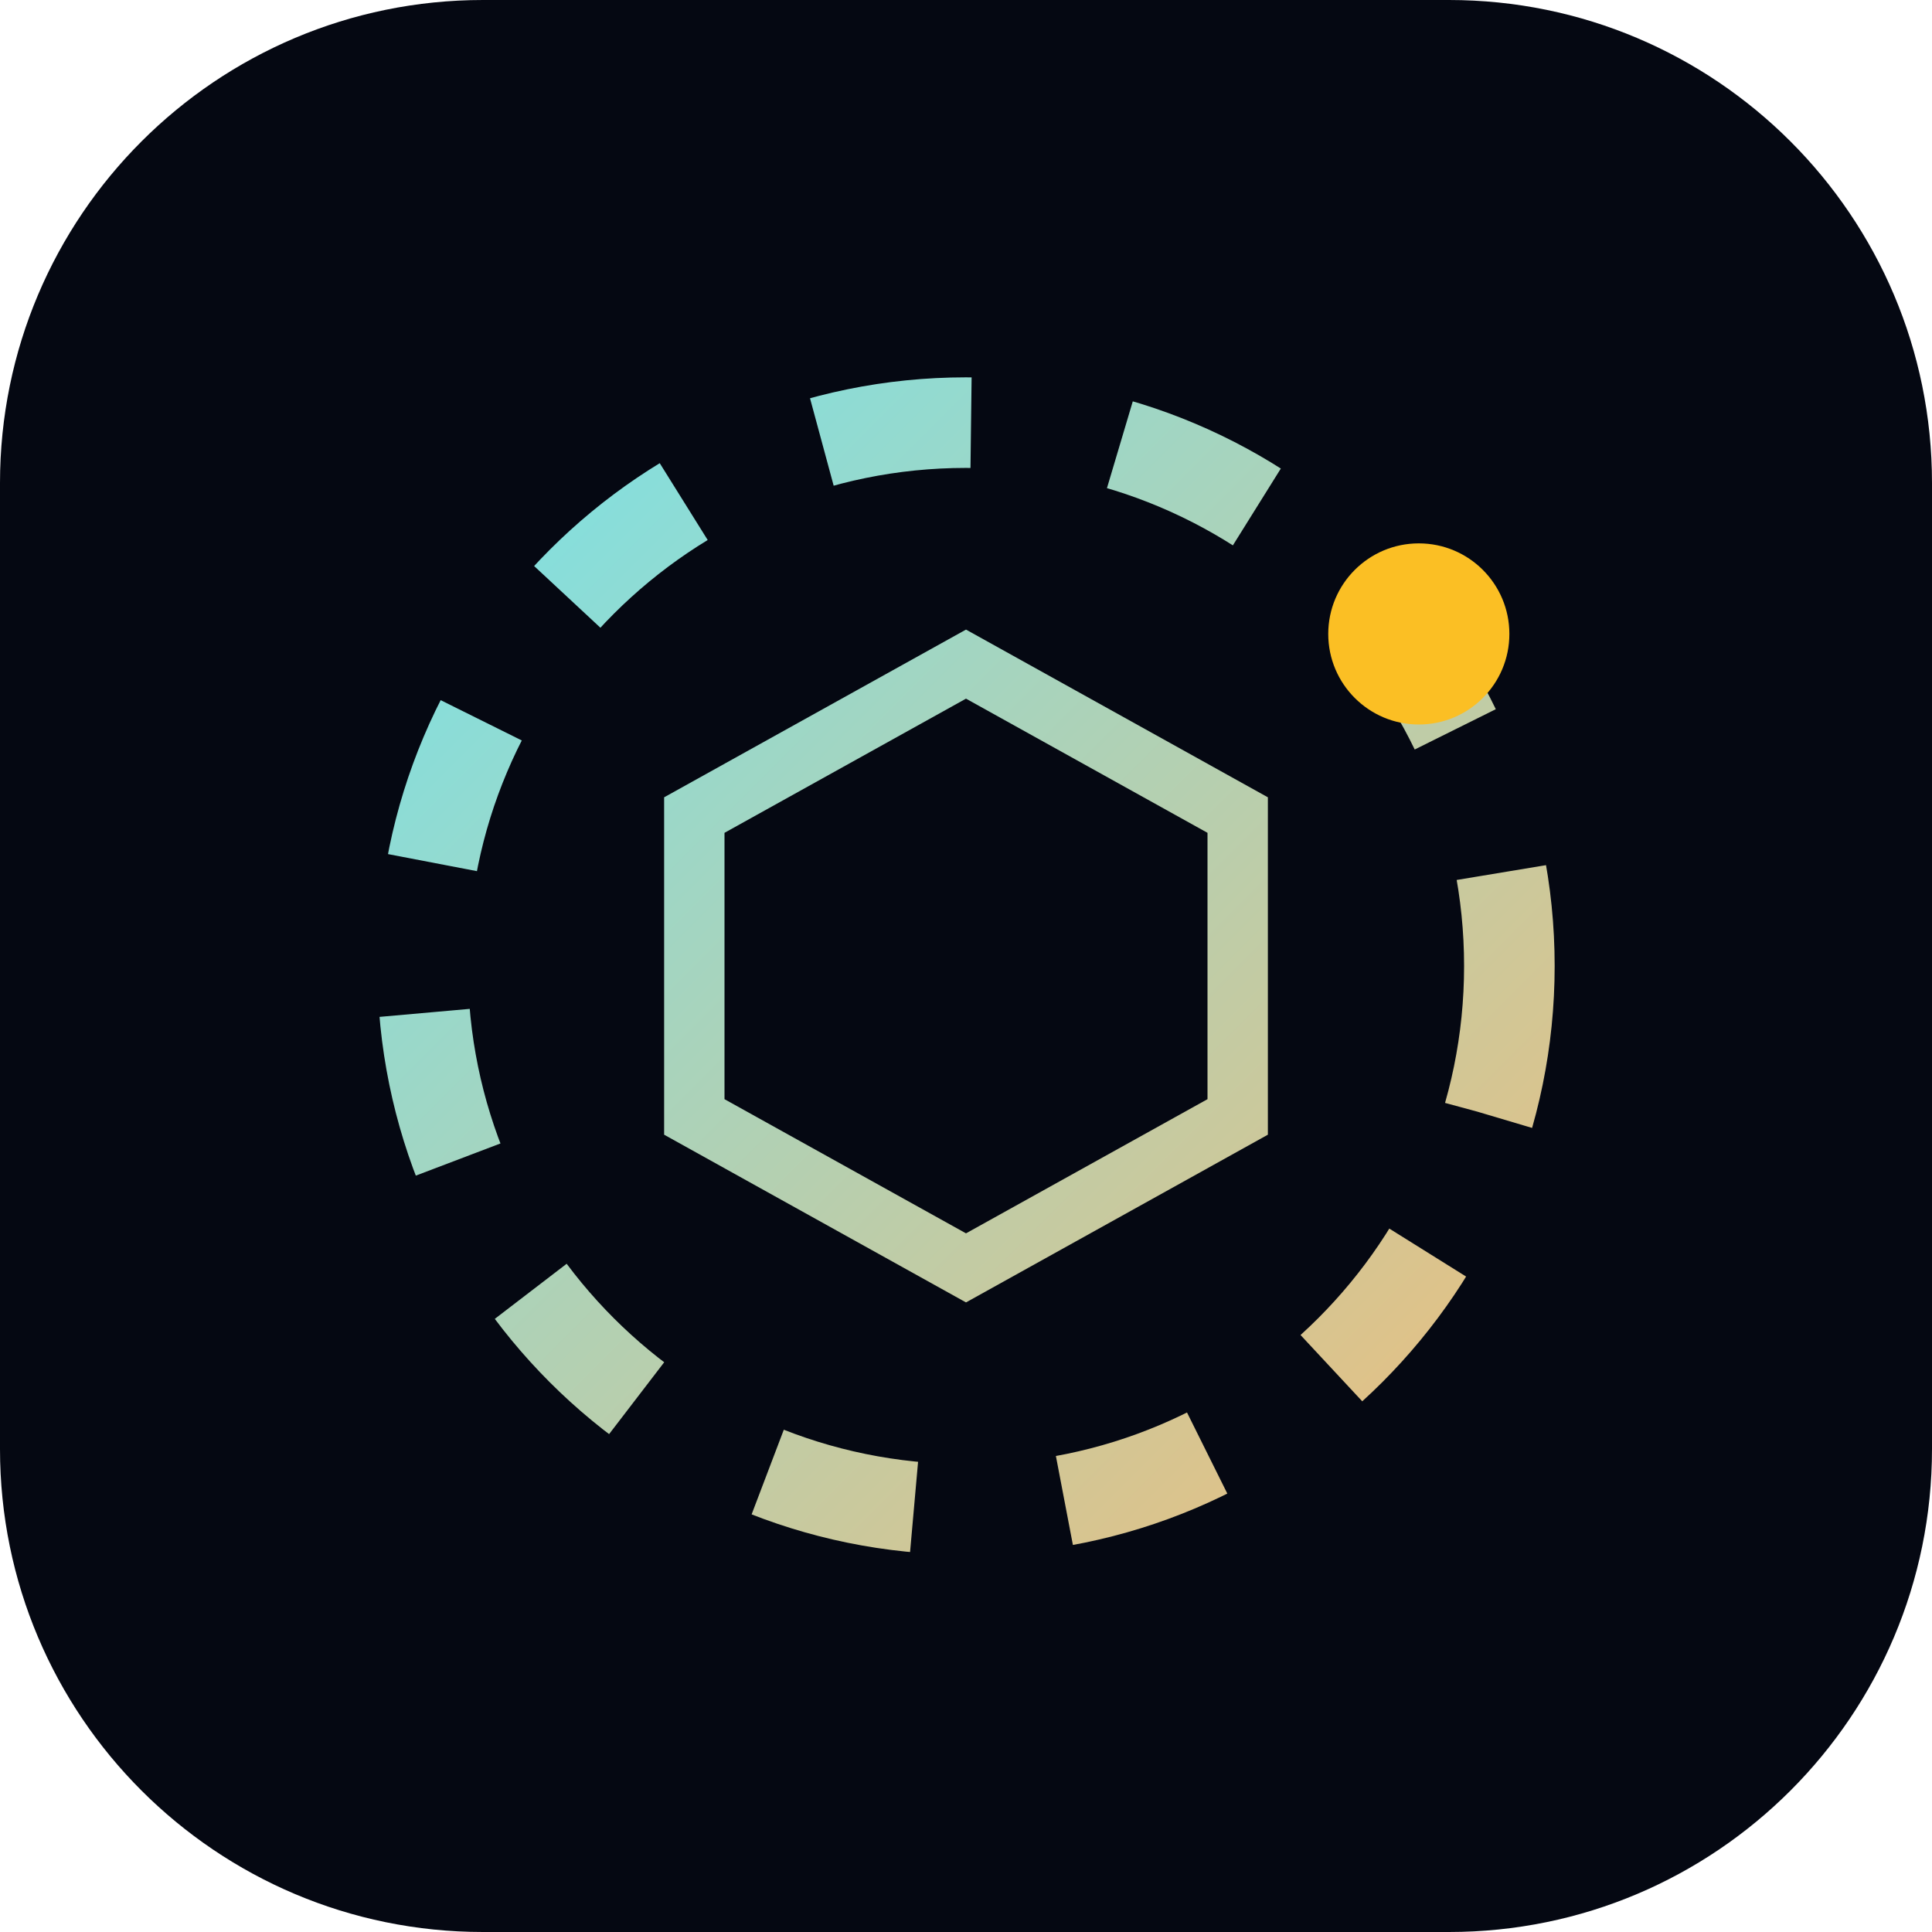
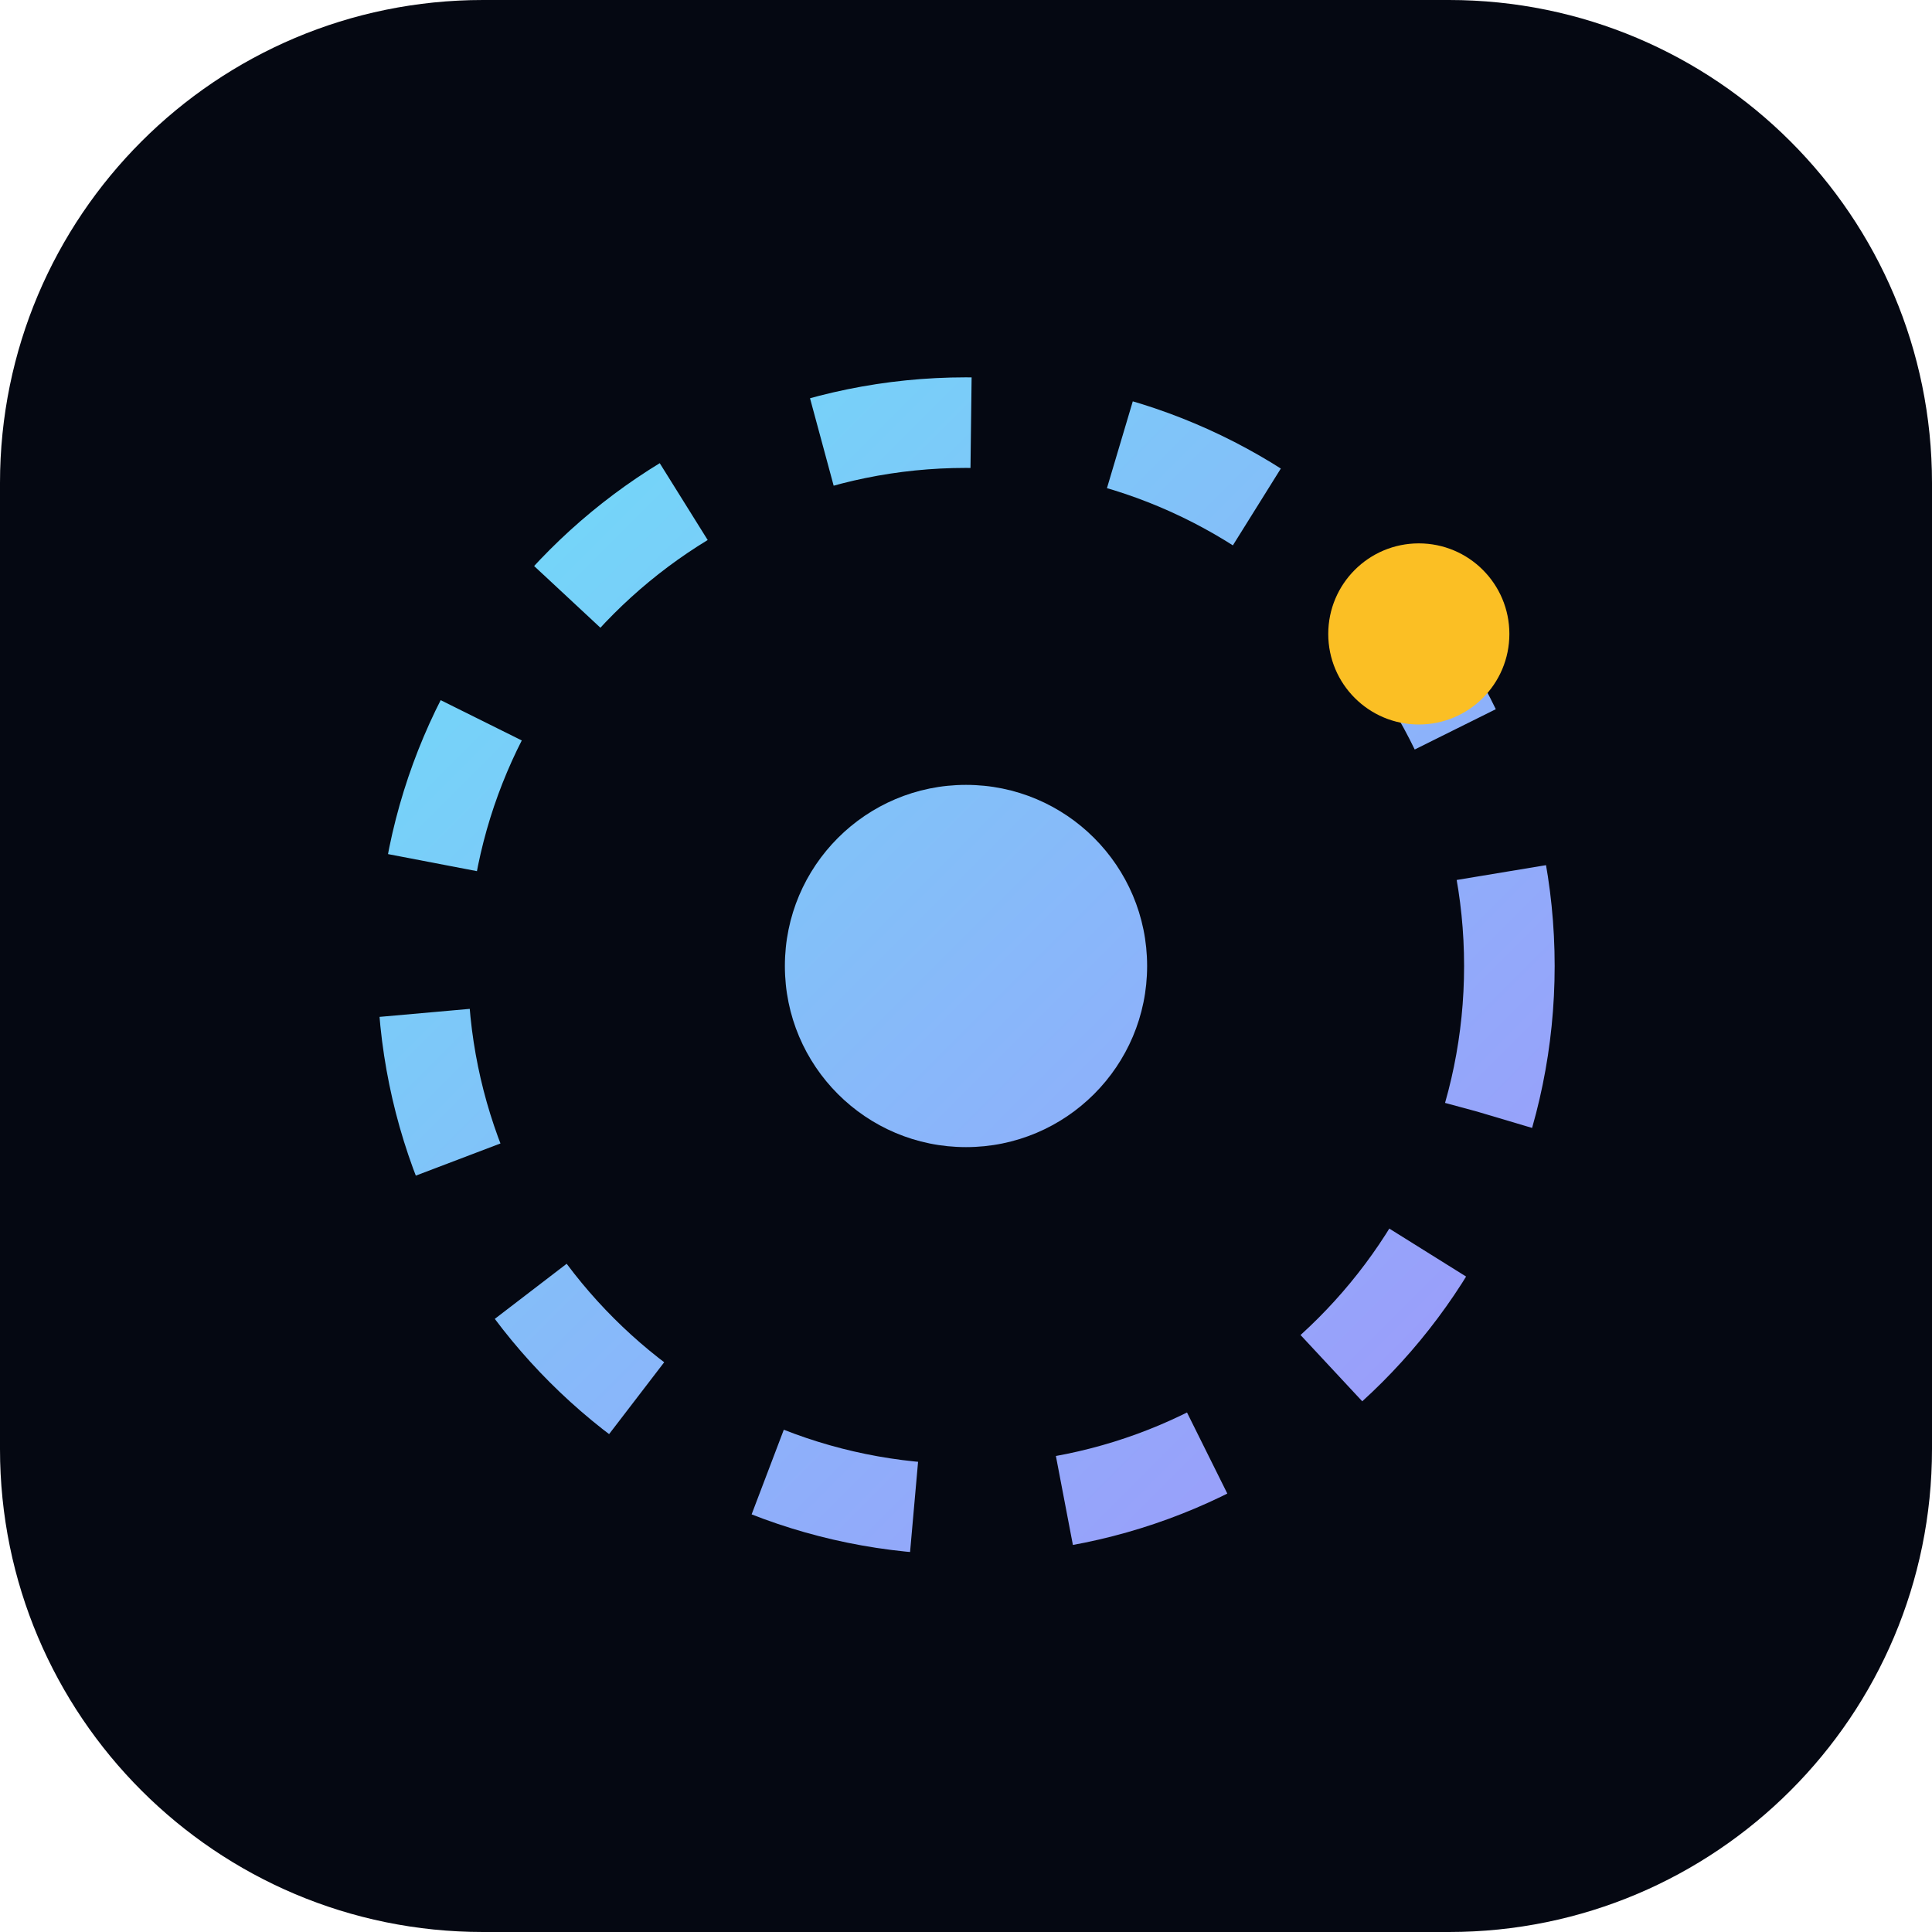
<svg xmlns="http://www.w3.org/2000/svg" viewBox="0 0 64 64">
  <defs>
    <linearGradient id="g" x1="8" y1="8" x2="56" y2="56" gradientUnits="userSpaceOnUse">
      <stop stop-color="#67E8F9" />
-       <stop offset="1" stop-color="#FFB86B" />
+       <stop offset="1" stop-color="#A78BFA" />
    </linearGradient>
  </defs>
  <rect width="64" height="64" rx="16" fill="#050812" />
  <circle cx="32" cy="32" r="18" fill="none" stroke="url(#g)" stroke-width="3" stroke-dasharray="5 5" />
-   <path d="M32 22L41 27V37L32 42L23 37V27Z" fill="none" stroke="url(#g)" stroke-width="2" />
+   <circle cx="32" cy="32" r="6" fill="url(#g)" />
  <circle cx="47" cy="21" r="3" fill="#FBBF24" />
</svg>
